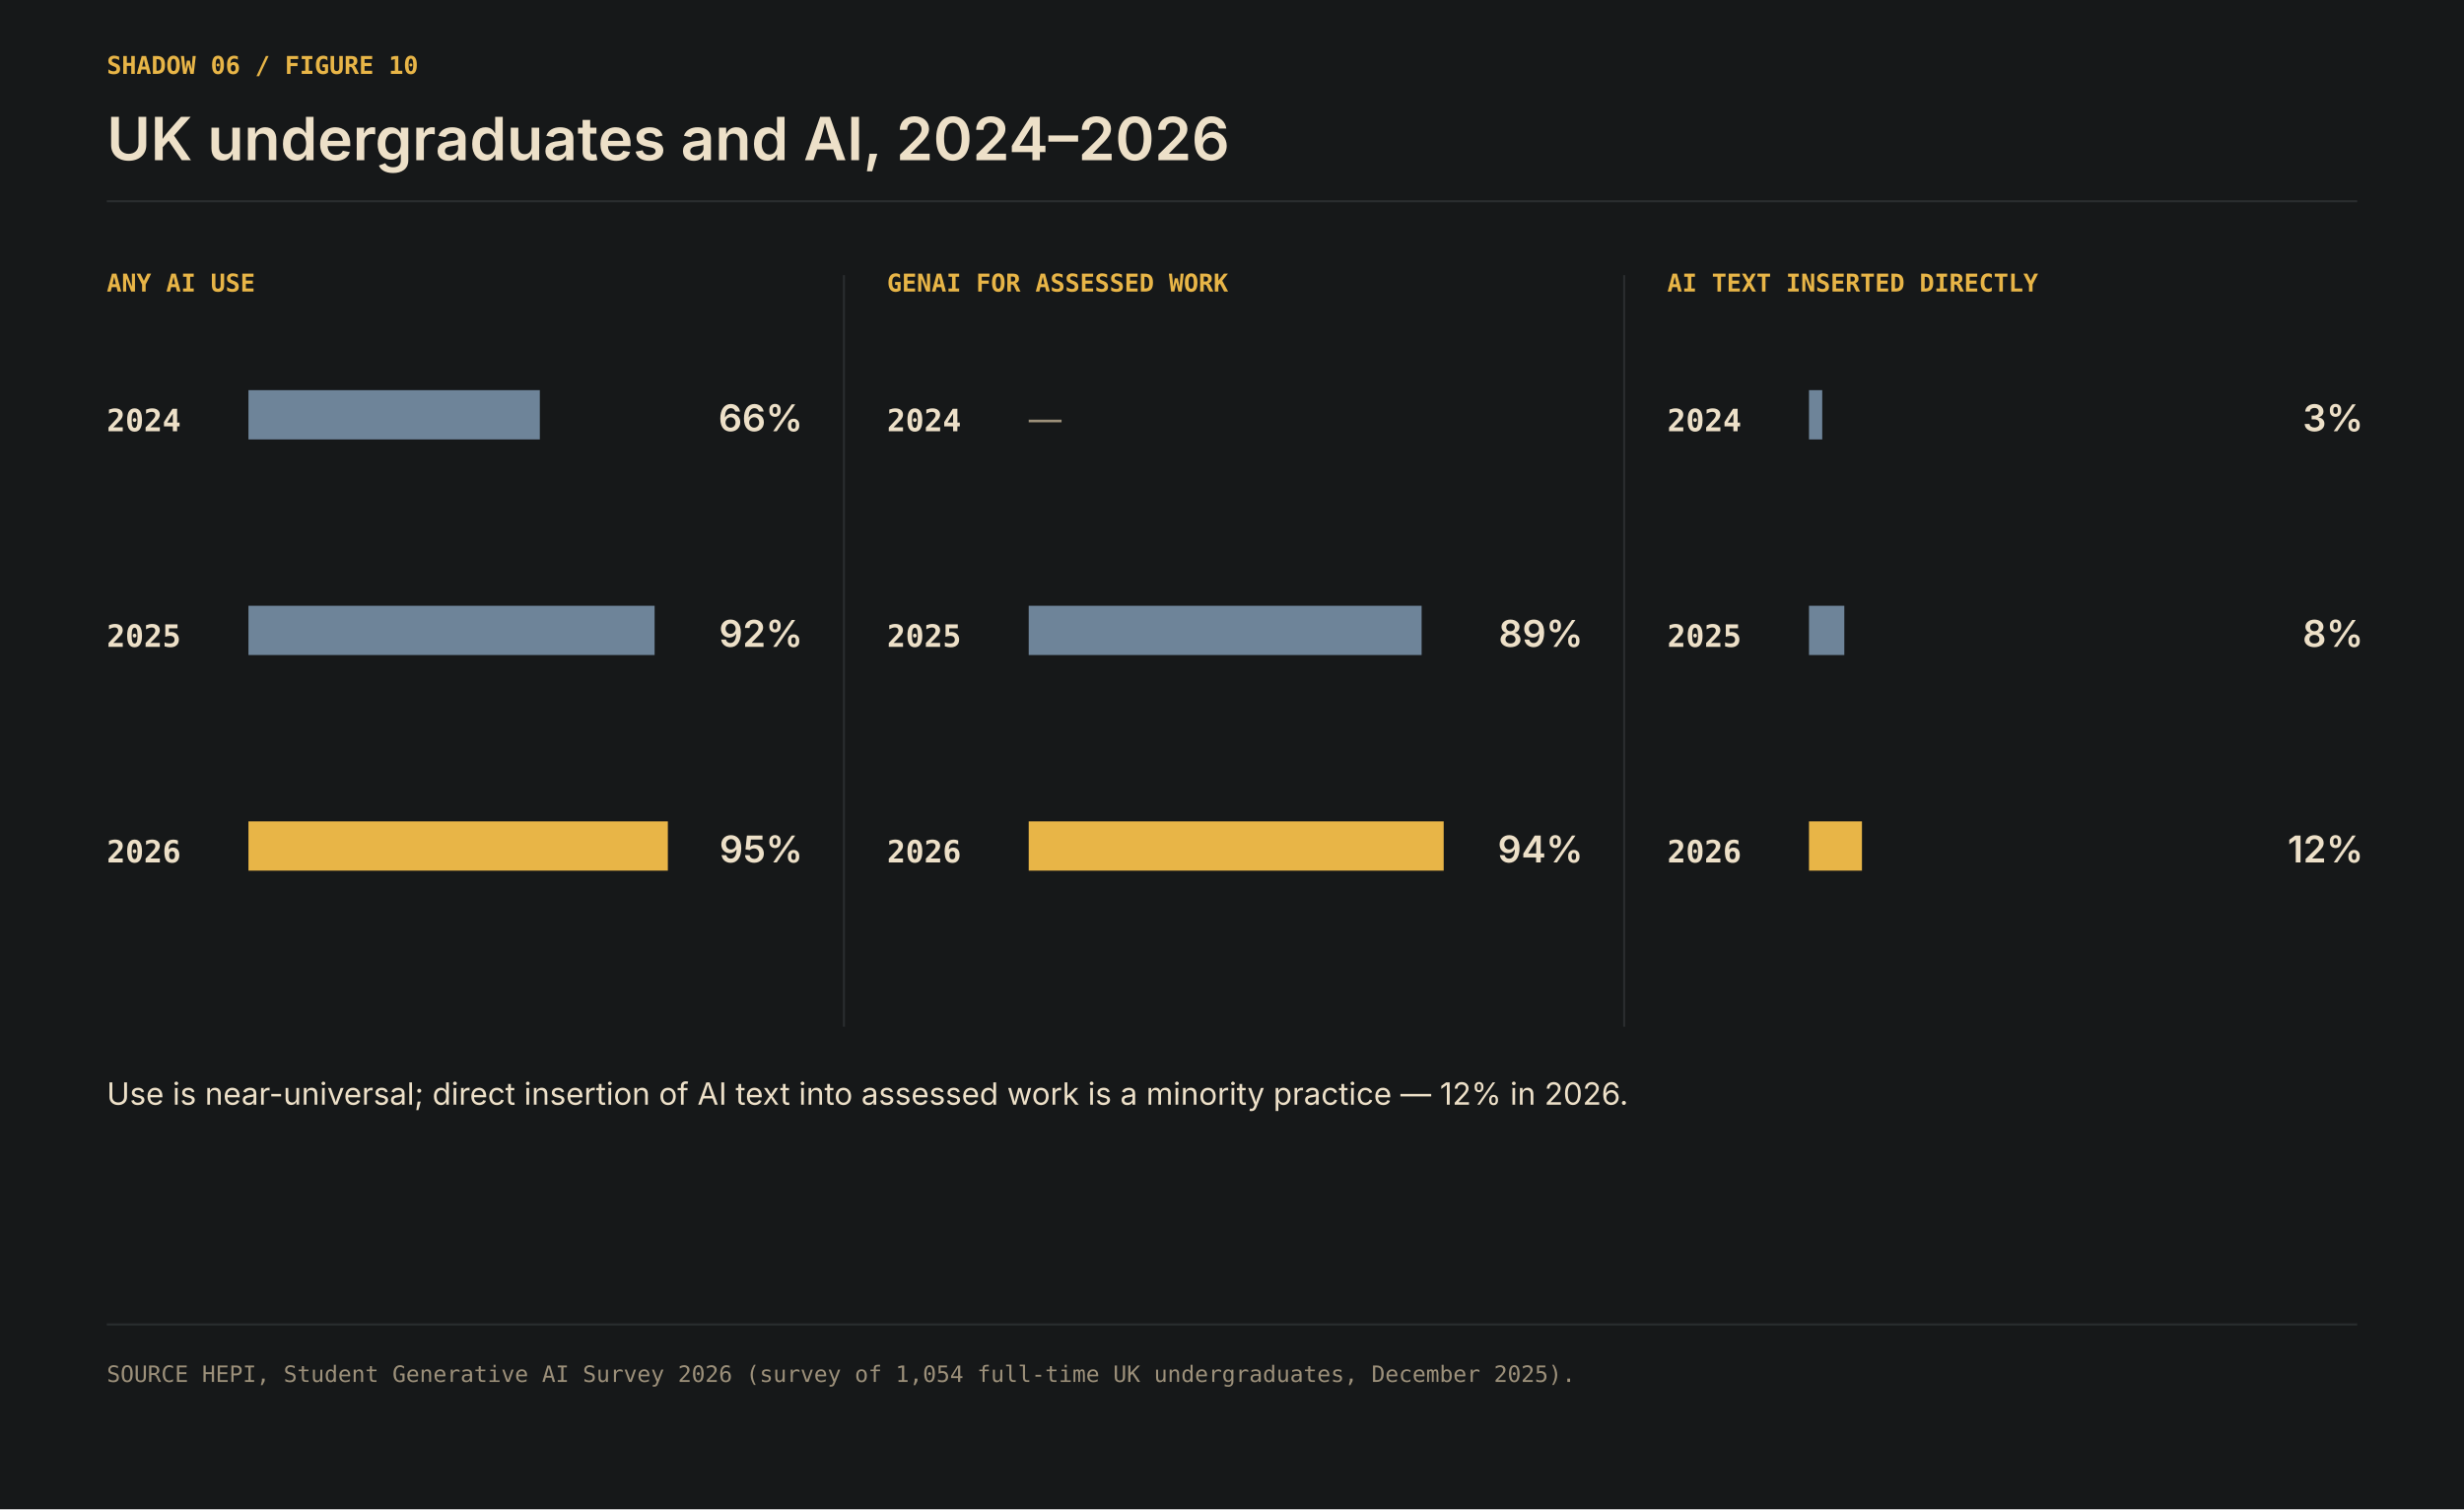
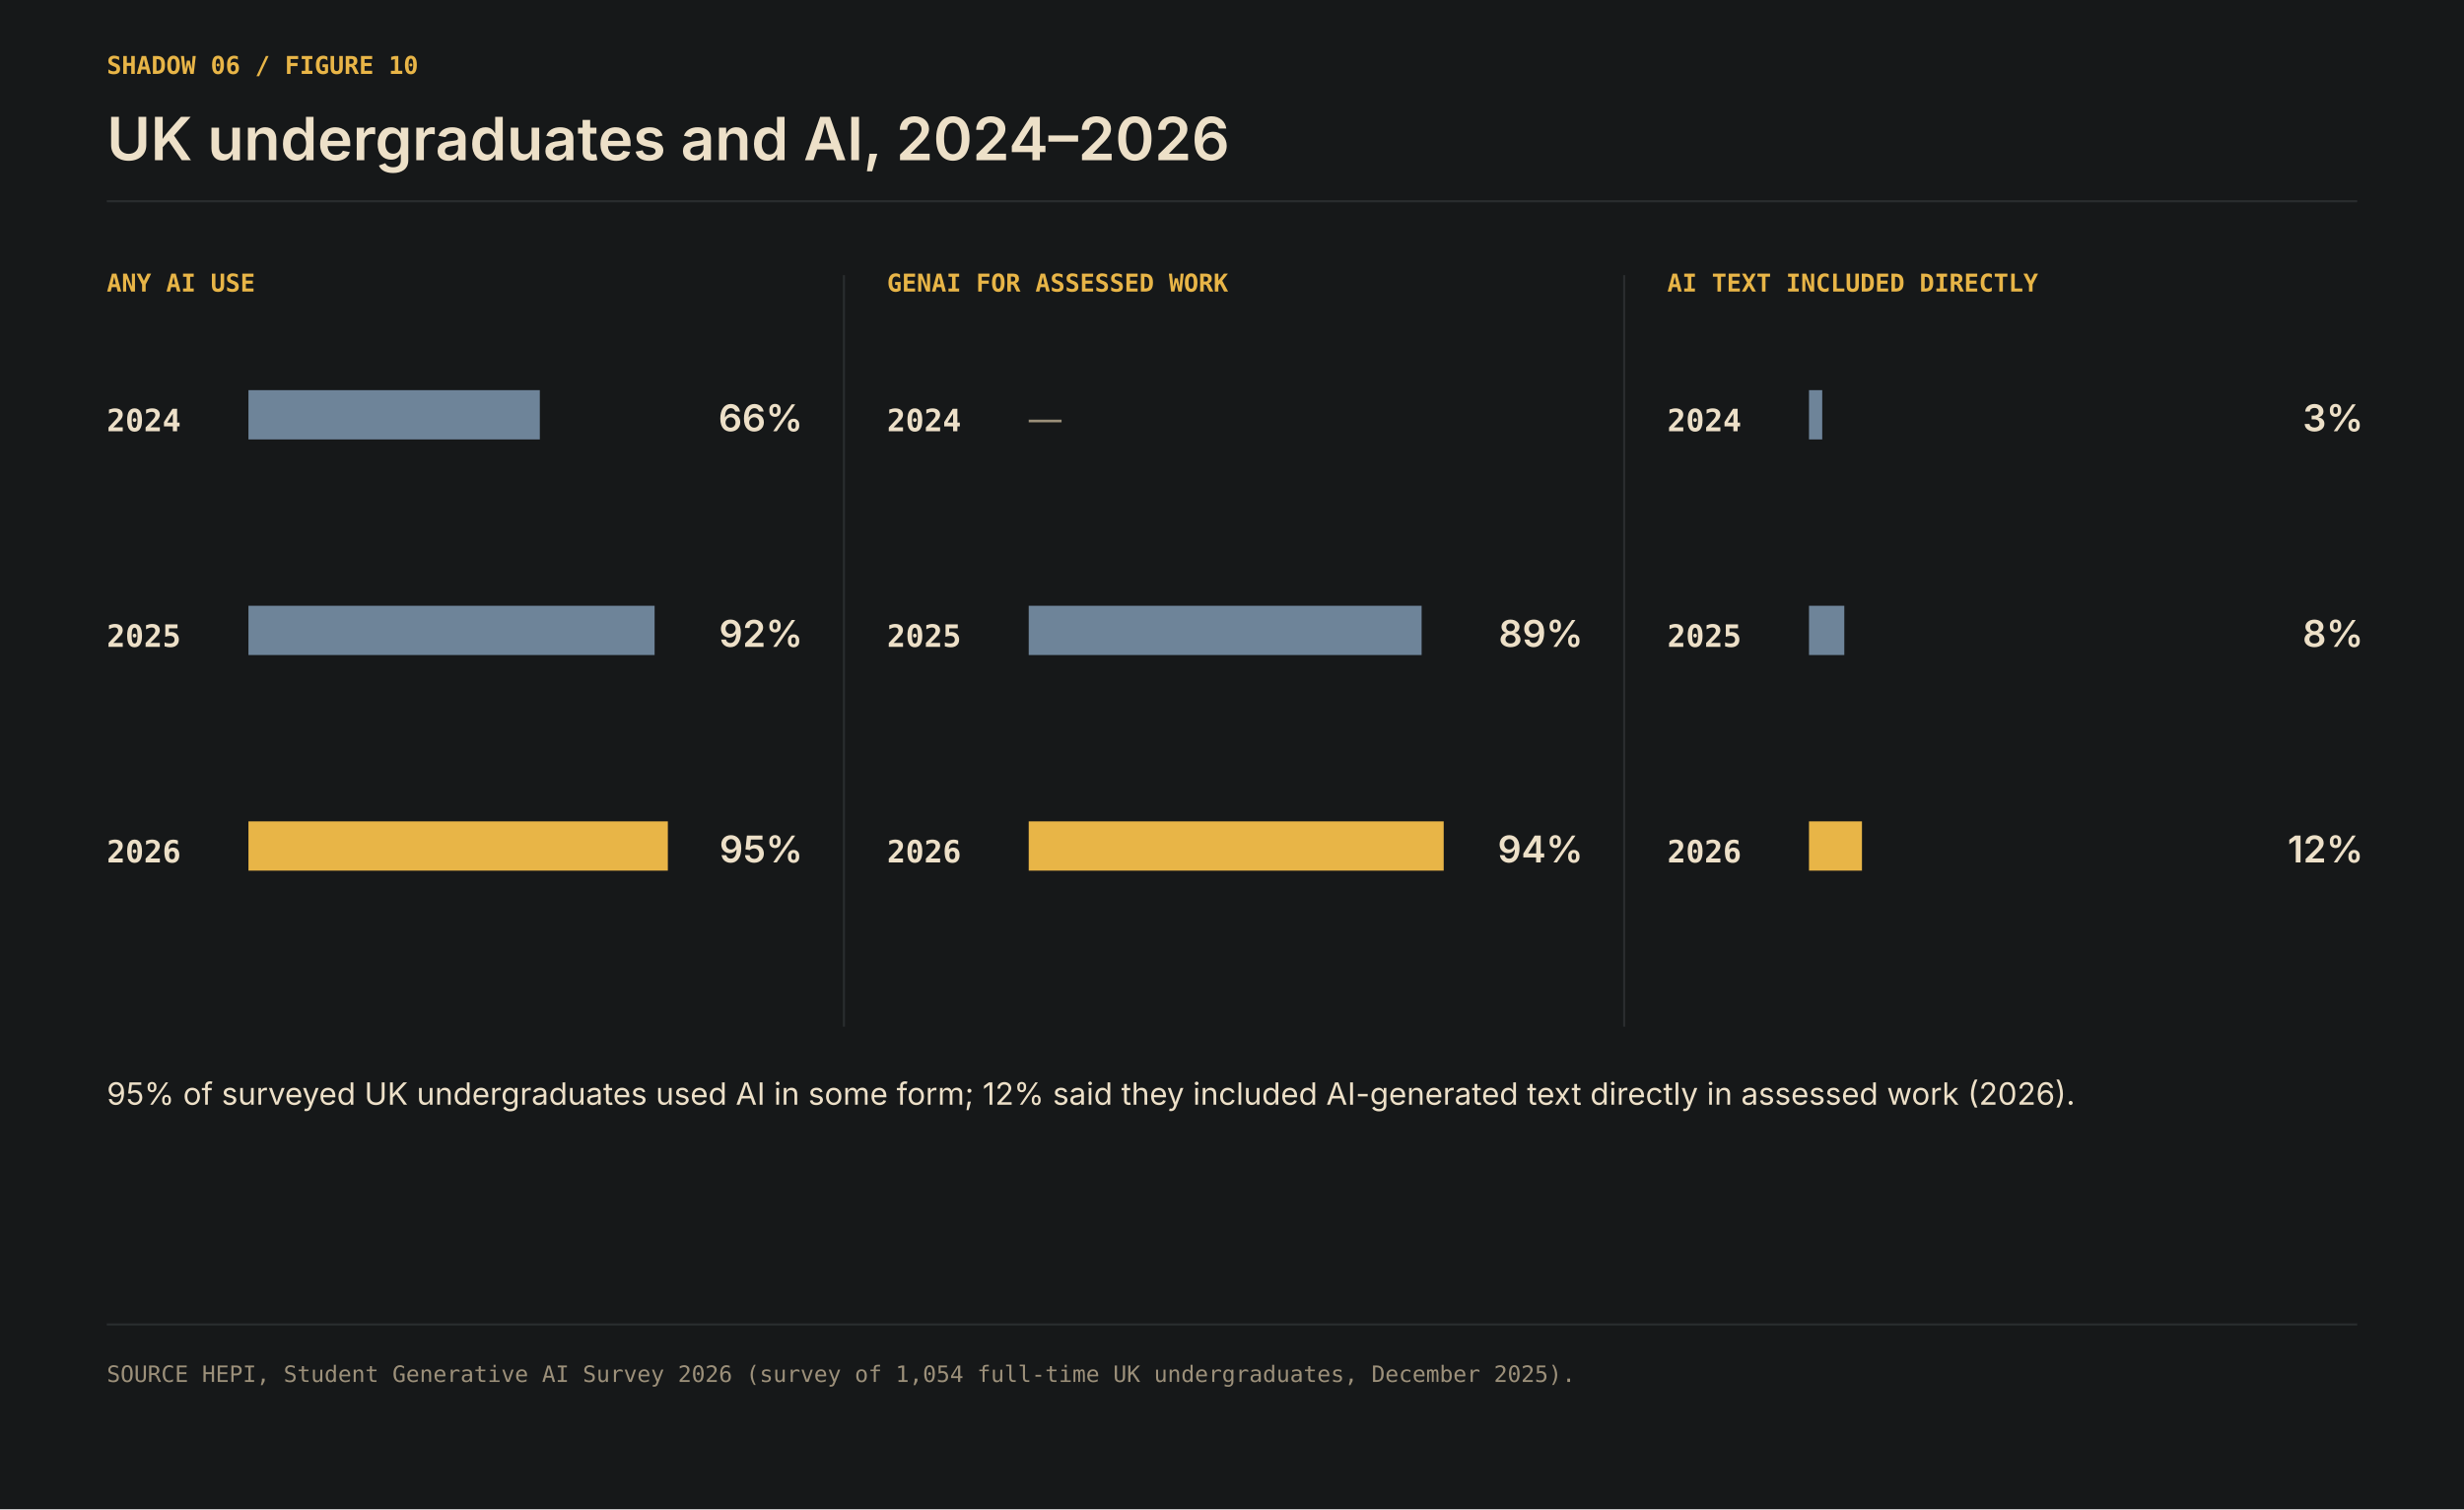
<svg xmlns="http://www.w3.org/2000/svg" width="1200" height="735" viewBox="0 0 1200 735" role="img" aria-labelledby="title desc">
  <rect width="1200" height="735" fill="#161819" />
  <text x="52" y="36" fill="#E8B547" font-family="JetBrains Mono,monospace" font-size="12" font-weight="600" text-anchor="start">SHADOW 06  /  FIGURE 10</text>
  <text x="52" y="78" fill="#EDE0C8" font-family="Inter,Arial,sans-serif" font-size="29" font-weight="600" text-anchor="start">UK undergraduates and AI, 2024–2026</text>
  <line x1="52" y1="98" x2="1148" y2="98" stroke="#2A2D2F" stroke-width="1" />
  <text x="52" y="142" fill="#E8B547" font-family="JetBrains Mono,monospace" font-size="12" font-weight="600" text-anchor="start">ANY AI USE</text>
  <text x="52" y="210" fill="#EDE0C8" font-family="JetBrains Mono,monospace" font-size="15" font-weight="600" text-anchor="start">2024</text>
  <rect x="121" y="190" width="141.9" height="24" fill="#6E8499" data-row="0" data-field="any_ai_use_pct" data-value="66" data-x="121" data-scale="2.15" />
  <text x="391" y="210" fill="#EDE0C8" font-family="Inter,Arial,sans-serif" font-size="18" font-weight="600" text-anchor="end">66%</text>
  <text x="52" y="315" fill="#EDE0C8" font-family="JetBrains Mono,monospace" font-size="15" font-weight="600" text-anchor="start">2025</text>
  <rect x="121" y="295" width="197.8" height="24" fill="#6E8499" data-row="1" data-field="any_ai_use_pct" data-value="92" data-x="121" data-scale="2.15" />
  <text x="391" y="315" fill="#EDE0C8" font-family="Inter,Arial,sans-serif" font-size="18" font-weight="600" text-anchor="end">92%</text>
  <text x="52" y="420" fill="#EDE0C8" font-family="JetBrains Mono,monospace" font-size="15" font-weight="600" text-anchor="start">2026</text>
  <rect x="121" y="400" width="204.25" height="24" fill="#E8B547" data-row="2" data-field="any_ai_use_pct" data-value="95" data-x="121" data-scale="2.15" />
  <text x="391" y="420" fill="#EDE0C8" font-family="Inter,Arial,sans-serif" font-size="18" font-weight="600" text-anchor="end">95%</text>
  <text x="432" y="142" fill="#E8B547" font-family="JetBrains Mono,monospace" font-size="12" font-weight="600" text-anchor="start">GENAI FOR ASSESSED WORK</text>
  <line x1="411" y1="134" x2="411" y2="500" stroke="#2A2D2F" stroke-width="1" />
  <text x="432" y="210" fill="#EDE0C8" font-family="JetBrains Mono,monospace" font-size="15" font-weight="600" text-anchor="start">2024</text>
  <text x="501" y="210" fill="#9C907A" font-family="Inter,Arial,sans-serif" font-size="16" font-weight="400" text-anchor="start">—</text>
  <text x="432" y="315" fill="#EDE0C8" font-family="JetBrains Mono,monospace" font-size="15" font-weight="600" text-anchor="start">2025</text>
  <rect x="501" y="295" width="191.35" height="24" fill="#6E8499" data-row="1" data-field="genai_for_assessed_work_pct" data-value="89" data-x="501" data-scale="2.15" />
  <text x="771" y="315" fill="#EDE0C8" font-family="Inter,Arial,sans-serif" font-size="18" font-weight="600" text-anchor="end">89%</text>
  <text x="432" y="420" fill="#EDE0C8" font-family="JetBrains Mono,monospace" font-size="15" font-weight="600" text-anchor="start">2026</text>
  <rect x="501" y="400" width="202.1" height="24" fill="#E8B547" data-row="2" data-field="genai_for_assessed_work_pct" data-value="94" data-x="501" data-scale="2.15" />
  <text x="771" y="420" fill="#EDE0C8" font-family="Inter,Arial,sans-serif" font-size="18" font-weight="600" text-anchor="end">94%</text>
-   <text x="812" y="142" fill="#E8B547" font-family="JetBrains Mono,monospace" font-size="12" font-weight="600" text-anchor="start">AI TEXT INSERTED DIRECTLY</text>
+   <text x="812" y="142" fill="#E8B547" font-family="JetBrains Mono,monospace" font-size="12" font-weight="600" text-anchor="start">AI TEXT INCLUDED DIRECTLY</text>
  <line x1="791" y1="134" x2="791" y2="500" stroke="#2A2D2F" stroke-width="1" />
  <text x="812" y="210" fill="#EDE0C8" font-family="JetBrains Mono,monospace" font-size="15" font-weight="600" text-anchor="start">2024</text>
  <rect x="881" y="190" width="6.45" height="24" fill="#6E8499" data-row="0" data-field="ai_text_inserted_directly_pct" data-value="3" data-x="881" data-scale="2.15" />
  <text x="1151" y="210" fill="#EDE0C8" font-family="Inter,Arial,sans-serif" font-size="18" font-weight="600" text-anchor="end">3%</text>
  <text x="812" y="315" fill="#EDE0C8" font-family="JetBrains Mono,monospace" font-size="15" font-weight="600" text-anchor="start">2025</text>
  <rect x="881" y="295" width="17.2" height="24" fill="#6E8499" data-row="1" data-field="ai_text_inserted_directly_pct" data-value="8" data-x="881" data-scale="2.15" />
  <text x="1151" y="315" fill="#EDE0C8" font-family="Inter,Arial,sans-serif" font-size="18" font-weight="600" text-anchor="end">8%</text>
  <text x="812" y="420" fill="#EDE0C8" font-family="JetBrains Mono,monospace" font-size="15" font-weight="600" text-anchor="start">2026</text>
  <rect x="881" y="400" width="25.8" height="24" fill="#E8B547" data-row="2" data-field="ai_text_inserted_directly_pct" data-value="12" data-x="881" data-scale="2.15" />
  <text x="1151" y="420" fill="#EDE0C8" font-family="Inter,Arial,sans-serif" font-size="18" font-weight="600" text-anchor="end">12%</text>
-   <text x="52" y="538" fill="#EDE0C8" font-family="Inter,Arial,sans-serif" font-size="15" font-weight="400" text-anchor="start">Use is near-universal; direct insertion of AI text into assessed work is a minority practice — 12% in 2026.</text>
+   <g data-text-role="caption">
+     <text x="52" y="538" fill="#EDE0C8" font-family="Inter,Arial,sans-serif" font-size="15" font-weight="400" text-anchor="start">95% of surveyed UK undergraduates used AI in some form; 12% said they included AI-generated text directly in assessed work (2026).</text>
+   </g>
  <g data-text-role="source">
    <line x1="52" y1="645" x2="1148" y2="645" stroke="#2A2D2F" stroke-width="1" />
    <text x="52" y="673" fill="#9C907A" font-family="JetBrains Mono,monospace" font-size="11" font-weight="400" text-anchor="start">SOURCE  HEPI, Student Generative AI Survey 2026 (survey of 1,054 full-time UK undergraduates, December 2025).</text>
  </g>
</svg>
